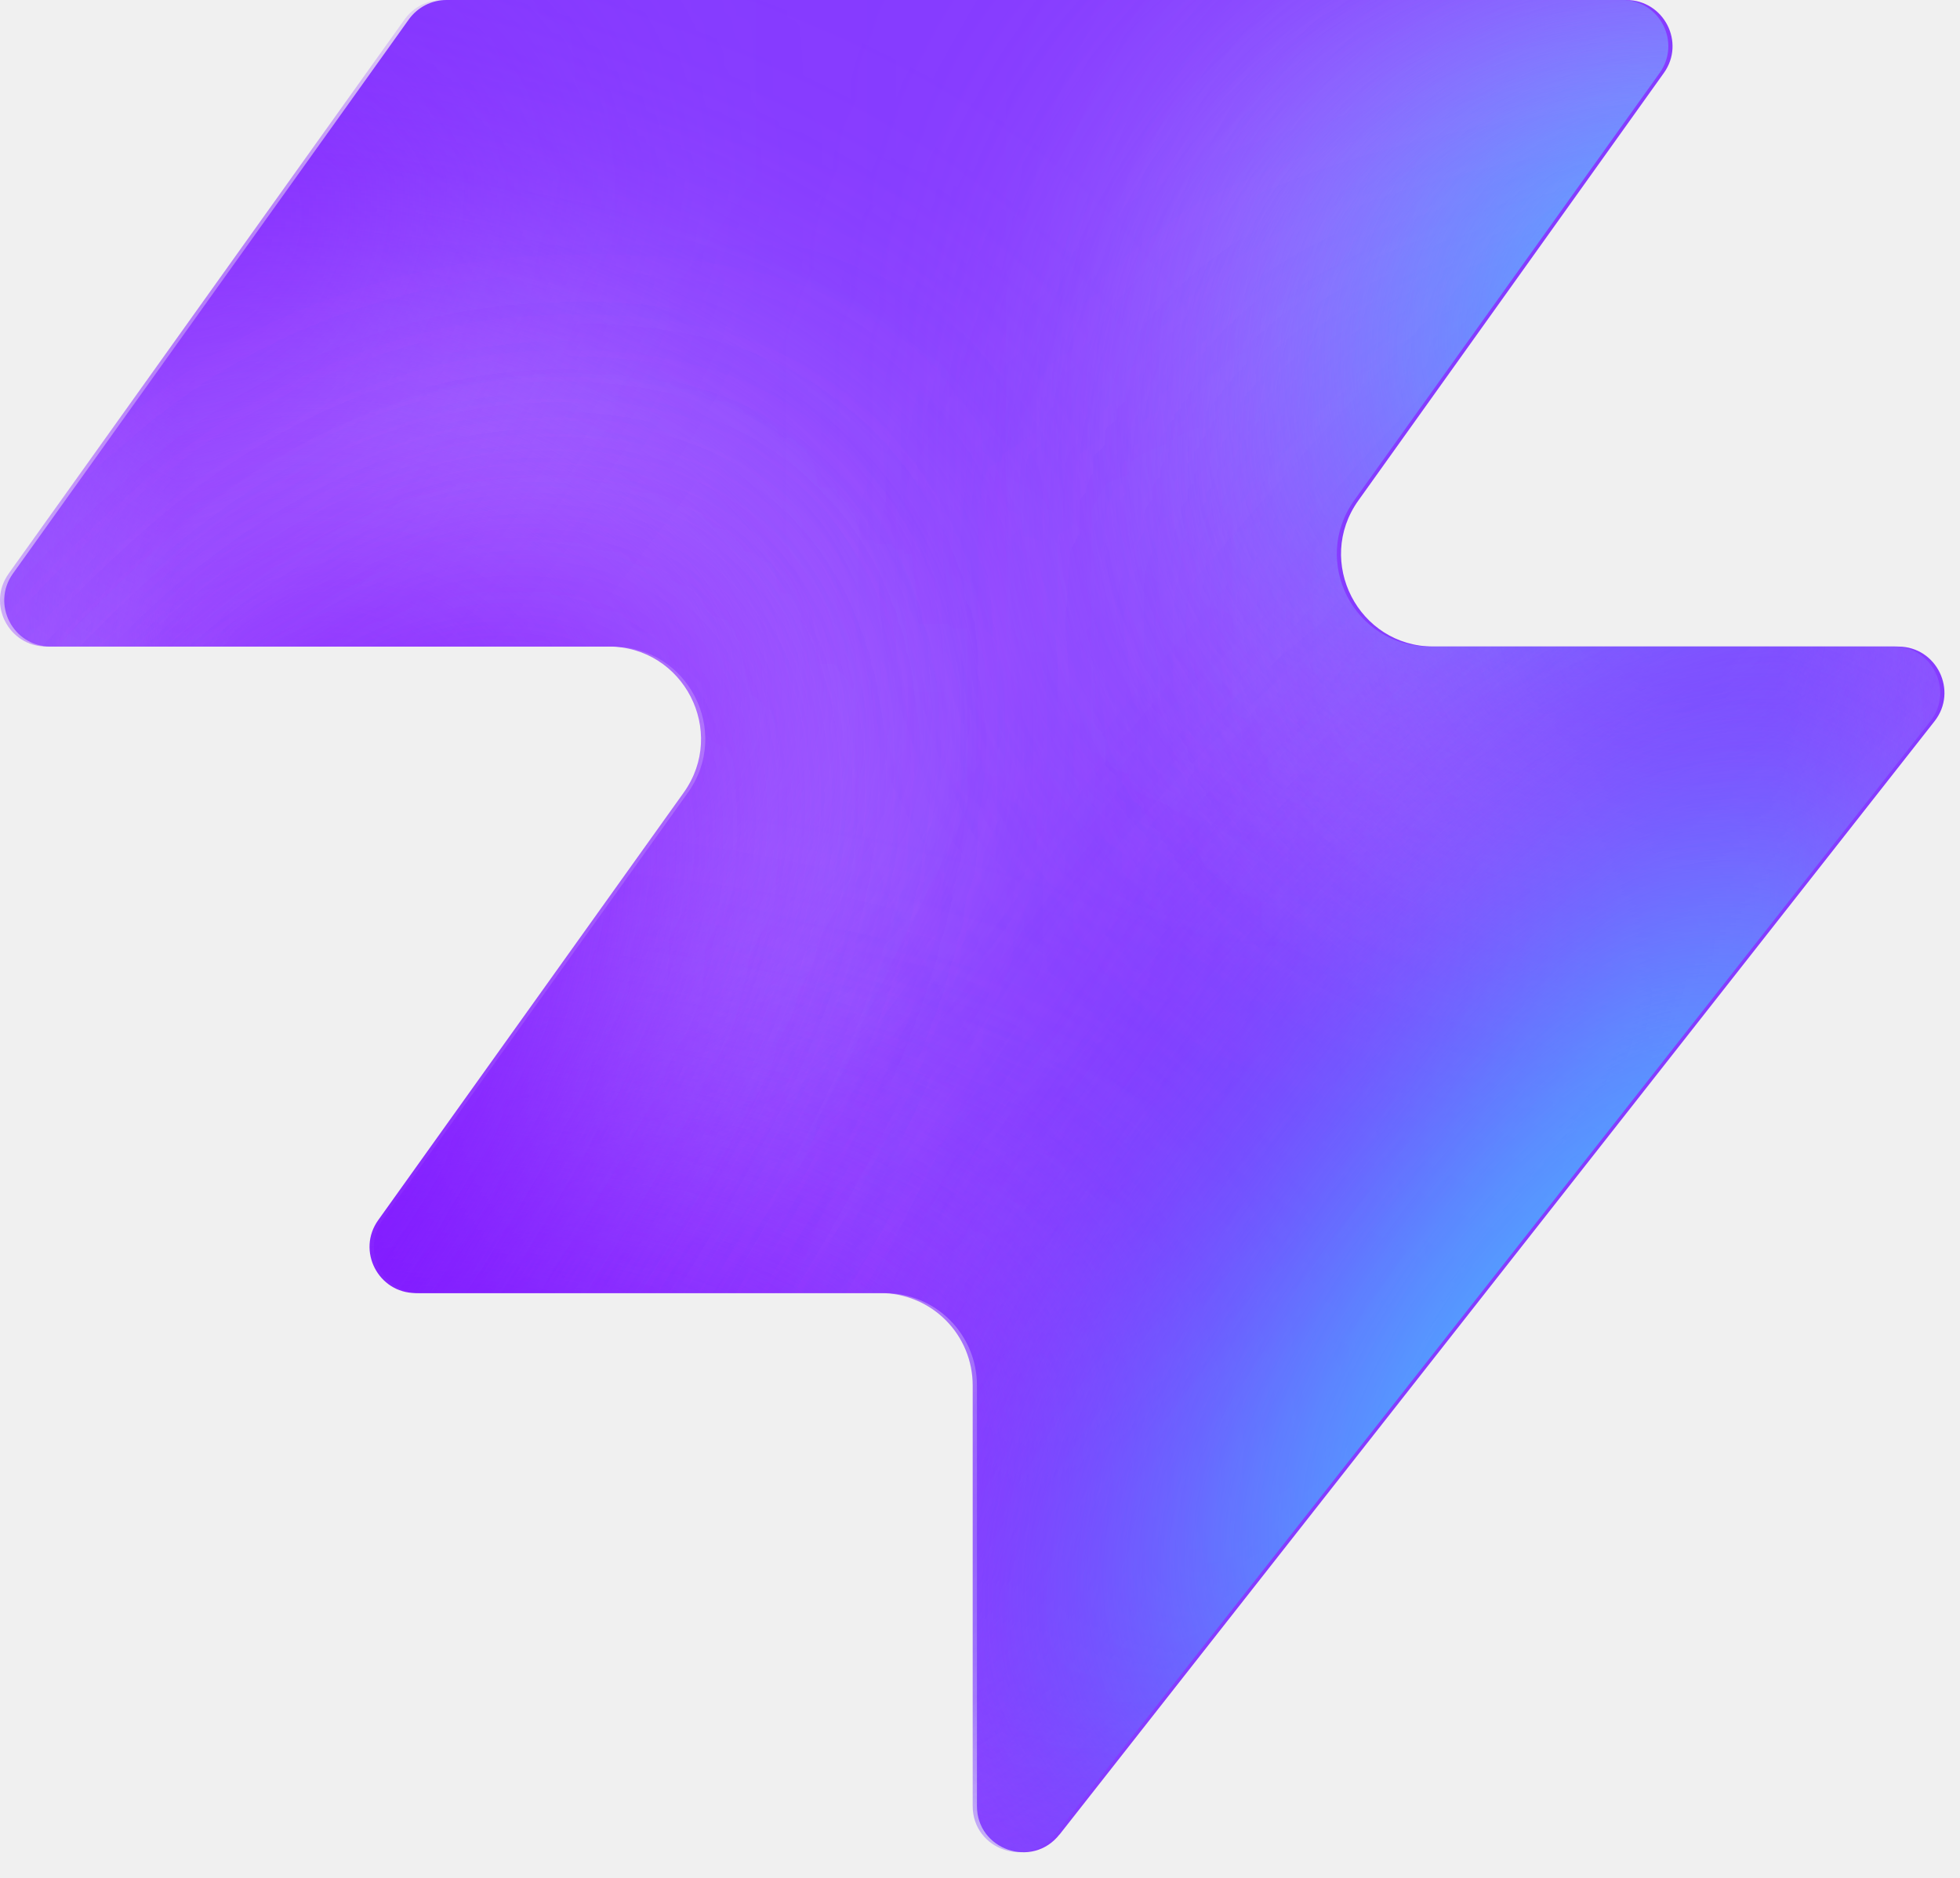
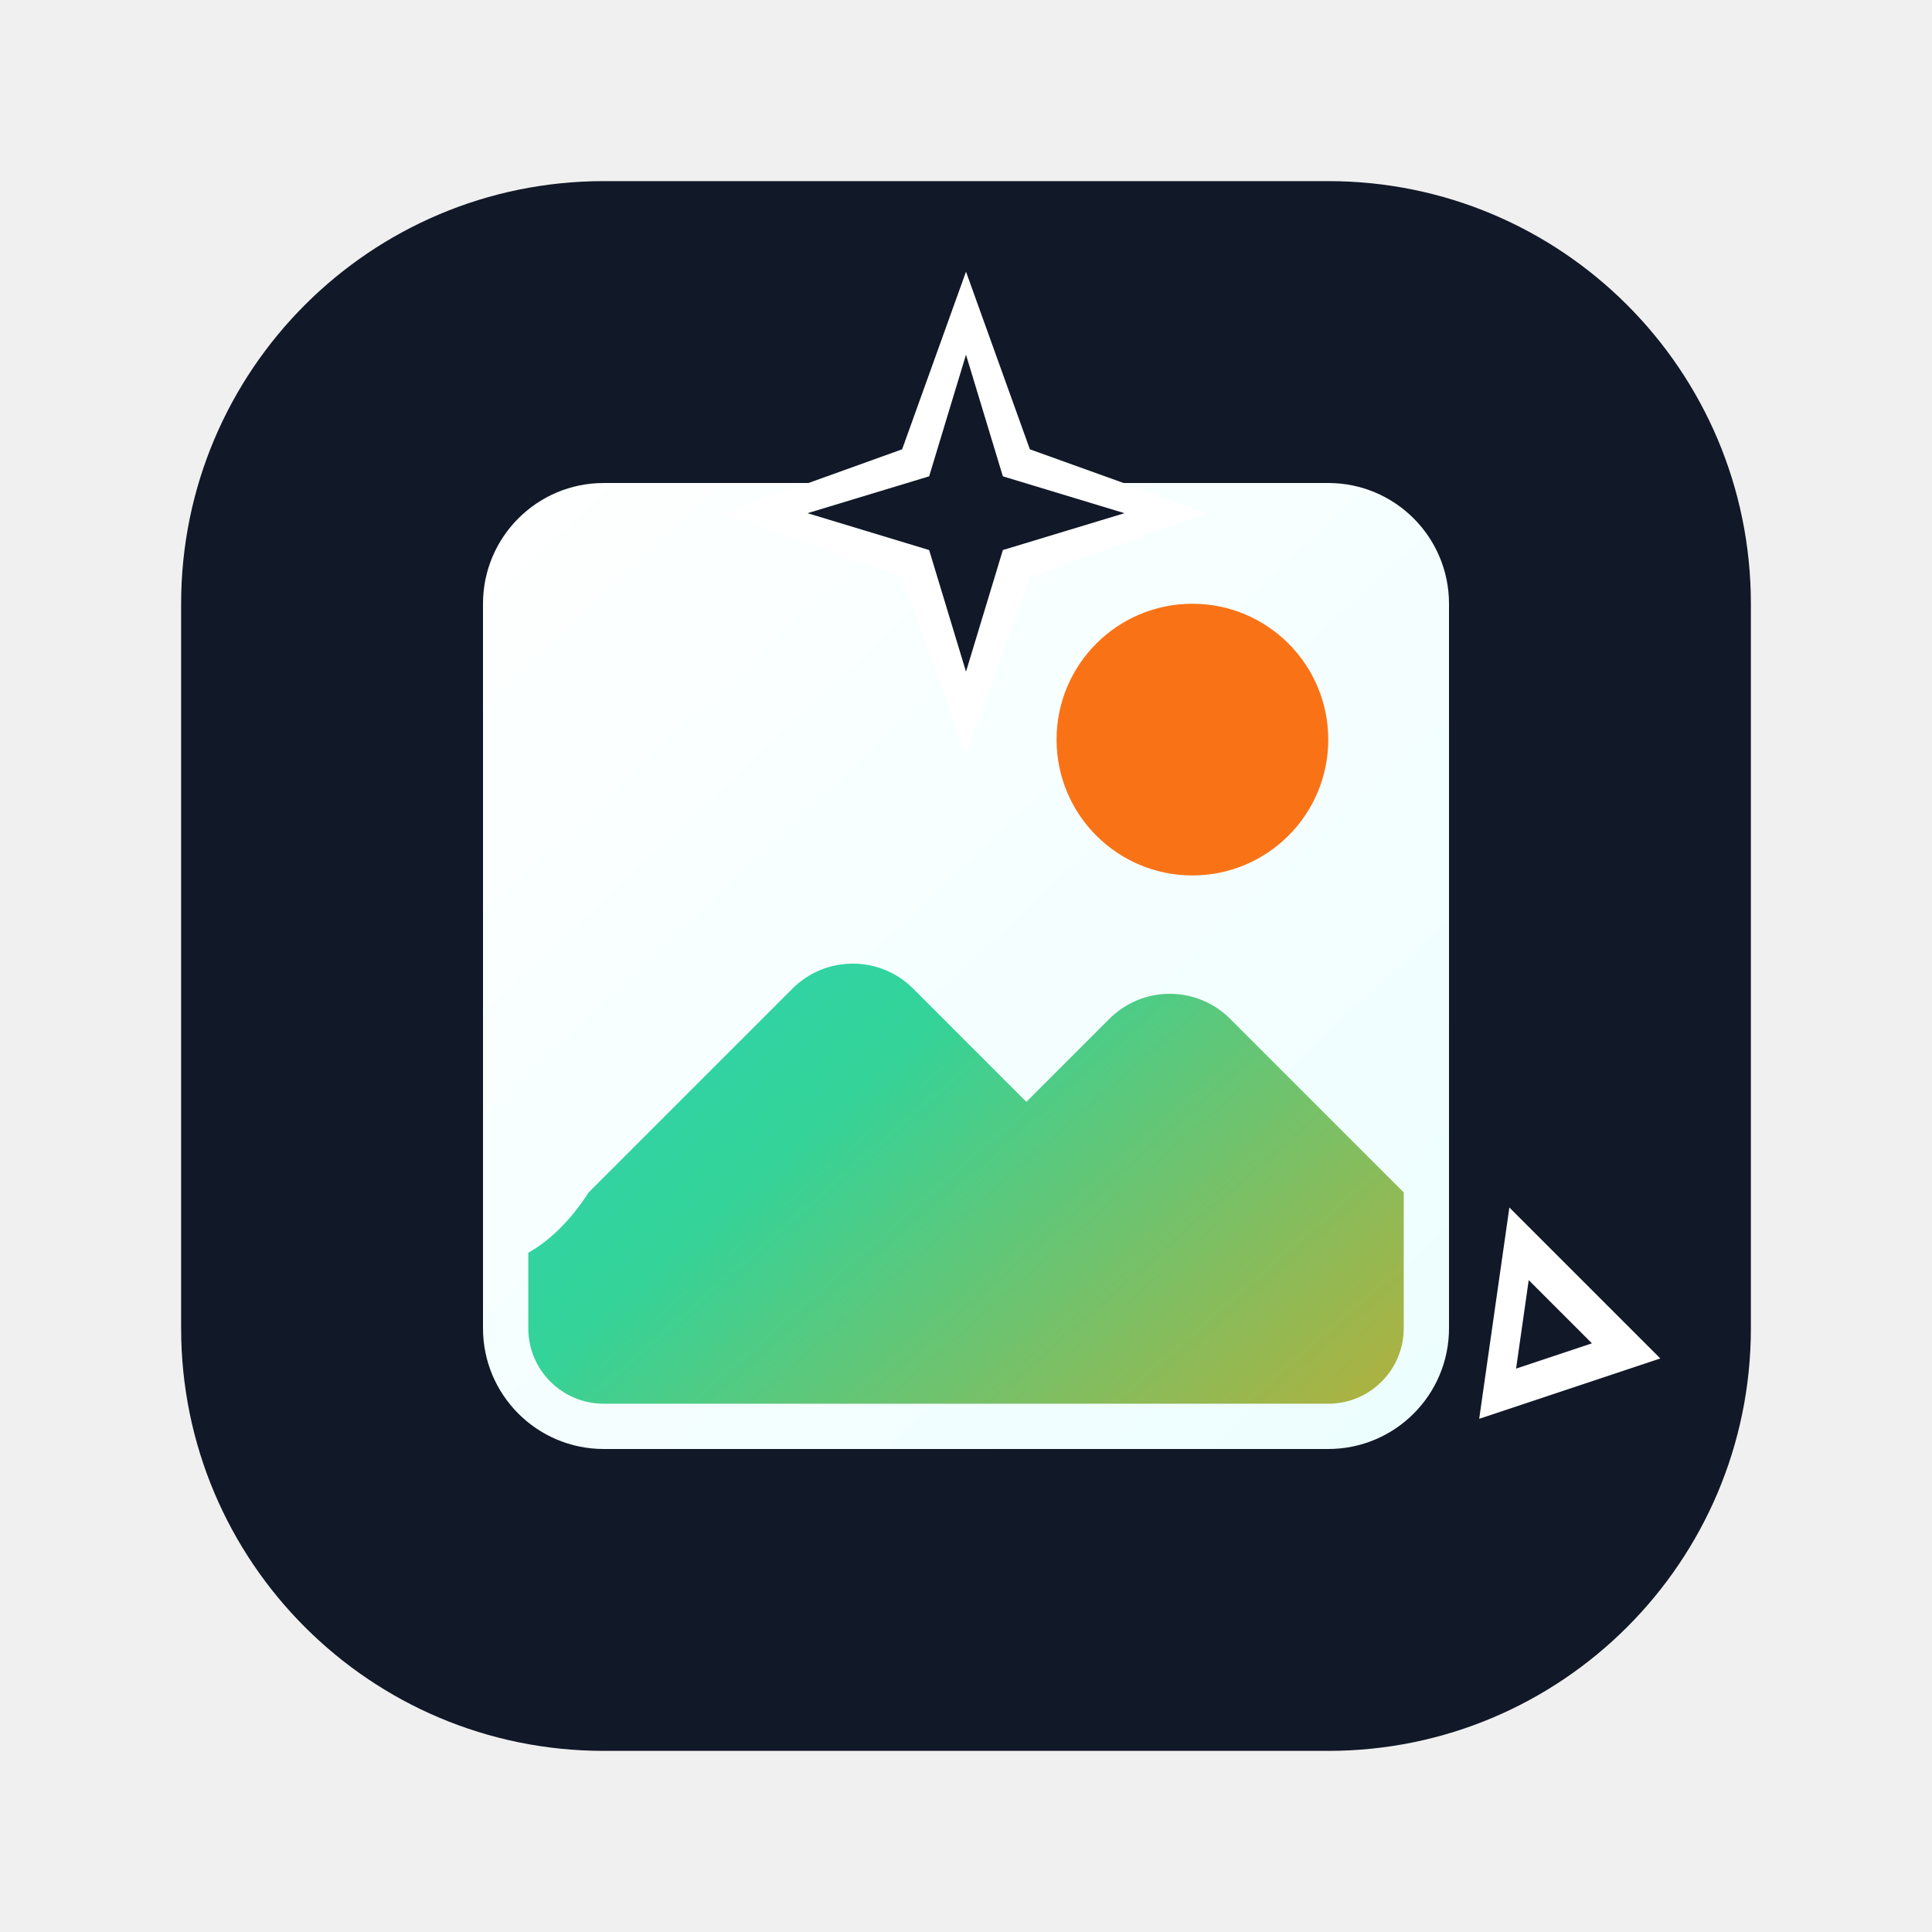
- <svg xmlns="http://www.w3.org/2000/svg" width="48" height="46" fill="none" viewBox="0 0 48 46">
-   <path fill="#863bff" d="M25.946 44.938c-.664.845-2.021.375-2.021-.698V33.937a2.26 2.26 0 0 0-2.262-2.262H10.287c-.92 0-1.456-1.04-.92-1.788l7.48-10.471c1.07-1.497 0-3.578-1.842-3.578H1.237c-.92 0-1.456-1.04-.92-1.788L10.013.474c.214-.297.556-.474.92-.474h28.894c.92 0 1.456 1.04.92 1.788l-7.48 10.471c-1.07 1.498 0 3.579 1.842 3.579h11.377c.943 0 1.473 1.088.89 1.83L25.947 44.94z" style="fill:#863bff;fill:color(display-p3 .525 .23 1);fill-opacity:1" />
-   <mask id="a" width="48" height="46" x="0" y="0" maskUnits="userSpaceOnUse" style="mask-type:alpha">
-     <path fill="#000" d="M25.842 44.938c-.664.844-2.021.375-2.021-.698V33.937a2.26 2.26 0 0 0-2.262-2.262H10.183c-.92 0-1.456-1.04-.92-1.788l7.48-10.471c1.07-1.498 0-3.579-1.842-3.579H1.133c-.92 0-1.456-1.04-.92-1.787L9.91.473c.214-.297.556-.474.92-.474h28.894c.92 0 1.456 1.04.92 1.788l-7.48 10.471c-1.07 1.498 0 3.578 1.842 3.578h11.377c.943 0 1.473 1.088.89 1.832L25.843 44.94z" style="fill:#000;fill-opacity:1" />
-   </mask>
-   <g mask="url(#a)">
-     <g filter="url(#b)">
-       <ellipse cx="5.508" cy="14.704" fill="#ede6ff" rx="5.508" ry="14.704" style="fill:#ede6ff;fill:color(display-p3 .927 .903 1);fill-opacity:1" transform="matrix(.00324 1 1 -.00324 -4.47 31.516)" />
-     </g>
-     <g filter="url(#c)">
-       <ellipse cx="10.399" cy="29.851" fill="#ede6ff" rx="10.399" ry="29.851" style="fill:#ede6ff;fill:color(display-p3 .927 .903 1);fill-opacity:1" transform="matrix(.00324 1 1 -.00324 -39.328 7.883)" />
-     </g>
-     <g filter="url(#d)">
-       <ellipse cx="5.508" cy="30.487" fill="#7e14ff" rx="5.508" ry="30.487" style="fill:#7e14ff;fill:color(display-p3 .492 .077 1);fill-opacity:1" transform="rotate(89.814 -25.913 -14.639)scale(1 -1)" />
-     </g>
-     <g filter="url(#e)">
-       <ellipse cx="5.508" cy="30.599" fill="#7e14ff" rx="5.508" ry="30.599" style="fill:#7e14ff;fill:color(display-p3 .492 .077 1);fill-opacity:1" transform="rotate(89.814 -32.644 -3.334)scale(1 -1)" />
-     </g>
-     <g filter="url(#f)">
-       <ellipse cx="5.508" cy="30.599" fill="#7e14ff" rx="5.508" ry="30.599" style="fill:#7e14ff;fill:color(display-p3 .492 .077 1);fill-opacity:1" transform="matrix(.00324 1 1 -.00324 -34.34 30.47)" />
-     </g>
-     <g filter="url(#g)">
-       <ellipse cx="14.072" cy="22.078" fill="#ede6ff" rx="14.072" ry="22.078" style="fill:#ede6ff;fill:color(display-p3 .927 .903 1);fill-opacity:1" transform="rotate(93.35 24.506 48.493)scale(-1 1)" />
-     </g>
-     <g filter="url(#h)">
-       <ellipse cx="3.47" cy="21.501" fill="#7e14ff" rx="3.47" ry="21.501" style="fill:#7e14ff;fill:color(display-p3 .492 .077 1);fill-opacity:1" transform="rotate(89.009 28.708 47.59)scale(-1 1)" />
-     </g>
-     <g filter="url(#i)">
-       <ellipse cx="3.47" cy="21.501" fill="#7e14ff" rx="3.47" ry="21.501" style="fill:#7e14ff;fill:color(display-p3 .492 .077 1);fill-opacity:1" transform="rotate(89.009 28.708 47.59)scale(-1 1)" />
-     </g>
-     <g filter="url(#j)">
-       <ellipse cx=".387" cy="8.972" fill="#7e14ff" rx="4.407" ry="29.108" style="fill:#7e14ff;fill:color(display-p3 .492 .077 1);fill-opacity:1" transform="rotate(39.51 .387 8.972)" />
-     </g>
-     <g filter="url(#k)">
-       <ellipse cx="47.523" cy="-6.092" fill="#7e14ff" rx="4.407" ry="29.108" style="fill:#7e14ff;fill:color(display-p3 .492 .077 1);fill-opacity:1" transform="rotate(37.892 47.523 -6.092)" />
-     </g>
-     <g filter="url(#l)">
-       <ellipse cx="41.412" cy="6.333" fill="#47bfff" rx="5.971" ry="9.665" style="fill:#47bfff;fill:color(display-p3 .28 .748 1);fill-opacity:1" transform="rotate(37.892 41.412 6.333)" />
-     </g>
-     <g filter="url(#m)">
-       <ellipse cx="-1.879" cy="38.332" fill="#7e14ff" rx="4.407" ry="29.108" style="fill:#7e14ff;fill:color(display-p3 .492 .077 1);fill-opacity:1" transform="rotate(37.892 -1.88 38.332)" />
-     </g>
-     <g filter="url(#n)">
-       <ellipse cx="-1.879" cy="38.332" fill="#7e14ff" rx="4.407" ry="29.108" style="fill:#7e14ff;fill:color(display-p3 .492 .077 1);fill-opacity:1" transform="rotate(37.892 -1.88 38.332)" />
-     </g>
-     <g filter="url(#o)">
-       <ellipse cx="35.651" cy="29.907" fill="#7e14ff" rx="4.407" ry="29.108" style="fill:#7e14ff;fill:color(display-p3 .492 .077 1);fill-opacity:1" transform="rotate(37.892 35.651 29.907)" />
-     </g>
-     <g filter="url(#p)">
-       <ellipse cx="38.418" cy="32.4" fill="#47bfff" rx="5.971" ry="15.297" style="fill:#47bfff;fill:color(display-p3 .28 .748 1);fill-opacity:1" transform="rotate(37.892 38.418 32.4)" />
-     </g>
-   </g>
+ <svg xmlns="http://www.w3.org/2000/svg" width="64" height="64" viewBox="0 0 64 64" fill="none" role="img" aria-label="GPT Image Studio">
  <defs>
-     <filter id="b" width="60.045" height="41.654" x="-19.77" y="16.149" color-interpolation-filters="sRGB" filterUnits="userSpaceOnUse">
-       <feFlood flood-opacity="0" result="BackgroundImageFix" />
-       <feBlend in="SourceGraphic" in2="BackgroundImageFix" result="shape" />
-       <feGaussianBlur result="effect1_foregroundBlur_2002_17158" stdDeviation="7.659" />
-     </filter>
-     <filter id="c" width="90.34" height="51.437" x="-54.613" y="-7.533" color-interpolation-filters="sRGB" filterUnits="userSpaceOnUse">
-       <feFlood flood-opacity="0" result="BackgroundImageFix" />
-       <feBlend in="SourceGraphic" in2="BackgroundImageFix" result="shape" />
-       <feGaussianBlur result="effect1_foregroundBlur_2002_17158" stdDeviation="7.659" />
-     </filter>
-     <filter id="d" width="79.355" height="29.4" x="-49.64" y="2.03" color-interpolation-filters="sRGB" filterUnits="userSpaceOnUse">
-       <feFlood flood-opacity="0" result="BackgroundImageFix" />
-       <feBlend in="SourceGraphic" in2="BackgroundImageFix" result="shape" />
-       <feGaussianBlur result="effect1_foregroundBlur_2002_17158" stdDeviation="4.596" />
-     </filter>
-     <filter id="e" width="79.579" height="29.4" x="-45.045" y="20.029" color-interpolation-filters="sRGB" filterUnits="userSpaceOnUse">
-       <feFlood flood-opacity="0" result="BackgroundImageFix" />
-       <feBlend in="SourceGraphic" in2="BackgroundImageFix" result="shape" />
-       <feGaussianBlur result="effect1_foregroundBlur_2002_17158" stdDeviation="4.596" />
-     </filter>
-     <filter id="f" width="79.579" height="29.4" x="-43.513" y="21.178" color-interpolation-filters="sRGB" filterUnits="userSpaceOnUse">
-       <feFlood flood-opacity="0" result="BackgroundImageFix" />
-       <feBlend in="SourceGraphic" in2="BackgroundImageFix" result="shape" />
-       <feGaussianBlur result="effect1_foregroundBlur_2002_17158" stdDeviation="4.596" />
-     </filter>
-     <filter id="g" width="74.749" height="58.852" x="15.756" y="-17.901" color-interpolation-filters="sRGB" filterUnits="userSpaceOnUse">
-       <feFlood flood-opacity="0" result="BackgroundImageFix" />
-       <feBlend in="SourceGraphic" in2="BackgroundImageFix" result="shape" />
-       <feGaussianBlur result="effect1_foregroundBlur_2002_17158" stdDeviation="7.659" />
-     </filter>
-     <filter id="h" width="61.377" height="25.362" x="23.548" y="2.284" color-interpolation-filters="sRGB" filterUnits="userSpaceOnUse">
-       <feFlood flood-opacity="0" result="BackgroundImageFix" />
-       <feBlend in="SourceGraphic" in2="BackgroundImageFix" result="shape" />
-       <feGaussianBlur result="effect1_foregroundBlur_2002_17158" stdDeviation="4.596" />
-     </filter>
-     <filter id="i" width="61.377" height="25.362" x="23.548" y="2.284" color-interpolation-filters="sRGB" filterUnits="userSpaceOnUse">
-       <feFlood flood-opacity="0" result="BackgroundImageFix" />
-       <feBlend in="SourceGraphic" in2="BackgroundImageFix" result="shape" />
-       <feGaussianBlur result="effect1_foregroundBlur_2002_17158" stdDeviation="4.596" />
-     </filter>
-     <filter id="j" width="56.045" height="63.649" x="-27.636" y="-22.853" color-interpolation-filters="sRGB" filterUnits="userSpaceOnUse">
-       <feFlood flood-opacity="0" result="BackgroundImageFix" />
-       <feBlend in="SourceGraphic" in2="BackgroundImageFix" result="shape" />
-       <feGaussianBlur result="effect1_foregroundBlur_2002_17158" stdDeviation="4.596" />
-     </filter>
-     <filter id="k" width="54.814" height="64.646" x="20.116" y="-38.415" color-interpolation-filters="sRGB" filterUnits="userSpaceOnUse">
-       <feFlood flood-opacity="0" result="BackgroundImageFix" />
-       <feBlend in="SourceGraphic" in2="BackgroundImageFix" result="shape" />
-       <feGaussianBlur result="effect1_foregroundBlur_2002_17158" stdDeviation="4.596" />
-     </filter>
-     <filter id="l" width="33.541" height="35.313" x="24.641" y="-11.323" color-interpolation-filters="sRGB" filterUnits="userSpaceOnUse">
-       <feFlood flood-opacity="0" result="BackgroundImageFix" />
-       <feBlend in="SourceGraphic" in2="BackgroundImageFix" result="shape" />
-       <feGaussianBlur result="effect1_foregroundBlur_2002_17158" stdDeviation="4.596" />
-     </filter>
-     <filter id="m" width="54.814" height="64.646" x="-29.286" y="6.009" color-interpolation-filters="sRGB" filterUnits="userSpaceOnUse">
-       <feFlood flood-opacity="0" result="BackgroundImageFix" />
-       <feBlend in="SourceGraphic" in2="BackgroundImageFix" result="shape" />
-       <feGaussianBlur result="effect1_foregroundBlur_2002_17158" stdDeviation="4.596" />
-     </filter>
-     <filter id="n" width="54.814" height="64.646" x="-29.286" y="6.009" color-interpolation-filters="sRGB" filterUnits="userSpaceOnUse">
-       <feFlood flood-opacity="0" result="BackgroundImageFix" />
-       <feBlend in="SourceGraphic" in2="BackgroundImageFix" result="shape" />
-       <feGaussianBlur result="effect1_foregroundBlur_2002_17158" stdDeviation="4.596" />
-     </filter>
-     <filter id="o" width="54.814" height="64.646" x="8.244" y="-2.416" color-interpolation-filters="sRGB" filterUnits="userSpaceOnUse">
-       <feFlood flood-opacity="0" result="BackgroundImageFix" />
-       <feBlend in="SourceGraphic" in2="BackgroundImageFix" result="shape" />
-       <feGaussianBlur result="effect1_foregroundBlur_2002_17158" stdDeviation="4.596" />
-     </filter>
-     <filter id="p" width="39.409" height="43.623" x="18.713" y="10.588" color-interpolation-filters="sRGB" filterUnits="userSpaceOnUse">
-       <feFlood flood-opacity="0" result="BackgroundImageFix" />
-       <feBlend in="SourceGraphic" in2="BackgroundImageFix" result="shape" />
-       <feGaussianBlur result="effect1_foregroundBlur_2002_17158" stdDeviation="4.596" />
-     </filter>
+     <linearGradient id="mark-fill" x1="10" y1="8" x2="52" y2="56" gradientUnits="userSpaceOnUse">
+       <stop offset="0" stop-color="#22D3EE" />
+       <stop offset="0.52" stop-color="#34D399" />
+       <stop offset="1" stop-color="#F59E0B" />
+     </linearGradient>
+     <linearGradient id="panel-fill" x1="16" y1="15" x2="48" y2="49" gradientUnits="userSpaceOnUse">
+       <stop offset="0" stop-color="#FFFFFF" />
+       <stop offset="1" stop-color="#ECFEFF" />
+     </linearGradient>
  </defs>
+   <rect x="6" y="6" width="52" height="52" rx="14" fill="#111827" />
+   <path d="M20 16H44C46.209 16 48 17.791 48 20V44C48 46.209 46.209 48 44 48H20C17.791 48 16 46.209 16 44V20C16 17.791 17.791 16 20 16Z" fill="url(#panel-fill)" />
+   <path d="M19.5 39.5L26.25 32.75C27.355 31.645 29.145 31.645 30.25 32.75L34 36.5L36.75 33.75C37.855 32.645 39.645 32.645 40.75 33.75L46.5 39.5V44C46.5 45.381 45.381 46.5 44 46.5H20C18.619 46.5 17.5 45.381 17.5 44V41.5C18.245 41.075 18.914 40.408 19.5 39.5Z" fill="url(#mark-fill)" />
+   <circle cx="39.5" cy="24.5" r="4.5" fill="#F97316" />
+   <path d="M32 9L34.116 14.884L40 17L34.116 19.116L32 25L29.884 19.116L24 17L29.884 14.884L32 9Z" fill="#FFFFFF" />
+   <path d="M32 11.75L33.221 15.779L37.25 17L33.221 18.221L32 22.25L30.779 18.221L26.75 17L30.779 15.779L32 11.75Z" fill="#111827" />
+   <path d="M50 40L55 45L49 47L50 40Z" fill="#FFFFFF" />
+   <path d="M50.641 42.406L52.734 44.499L50.222 45.337L50.641 42.406Z" fill="#111827" />
</svg>
